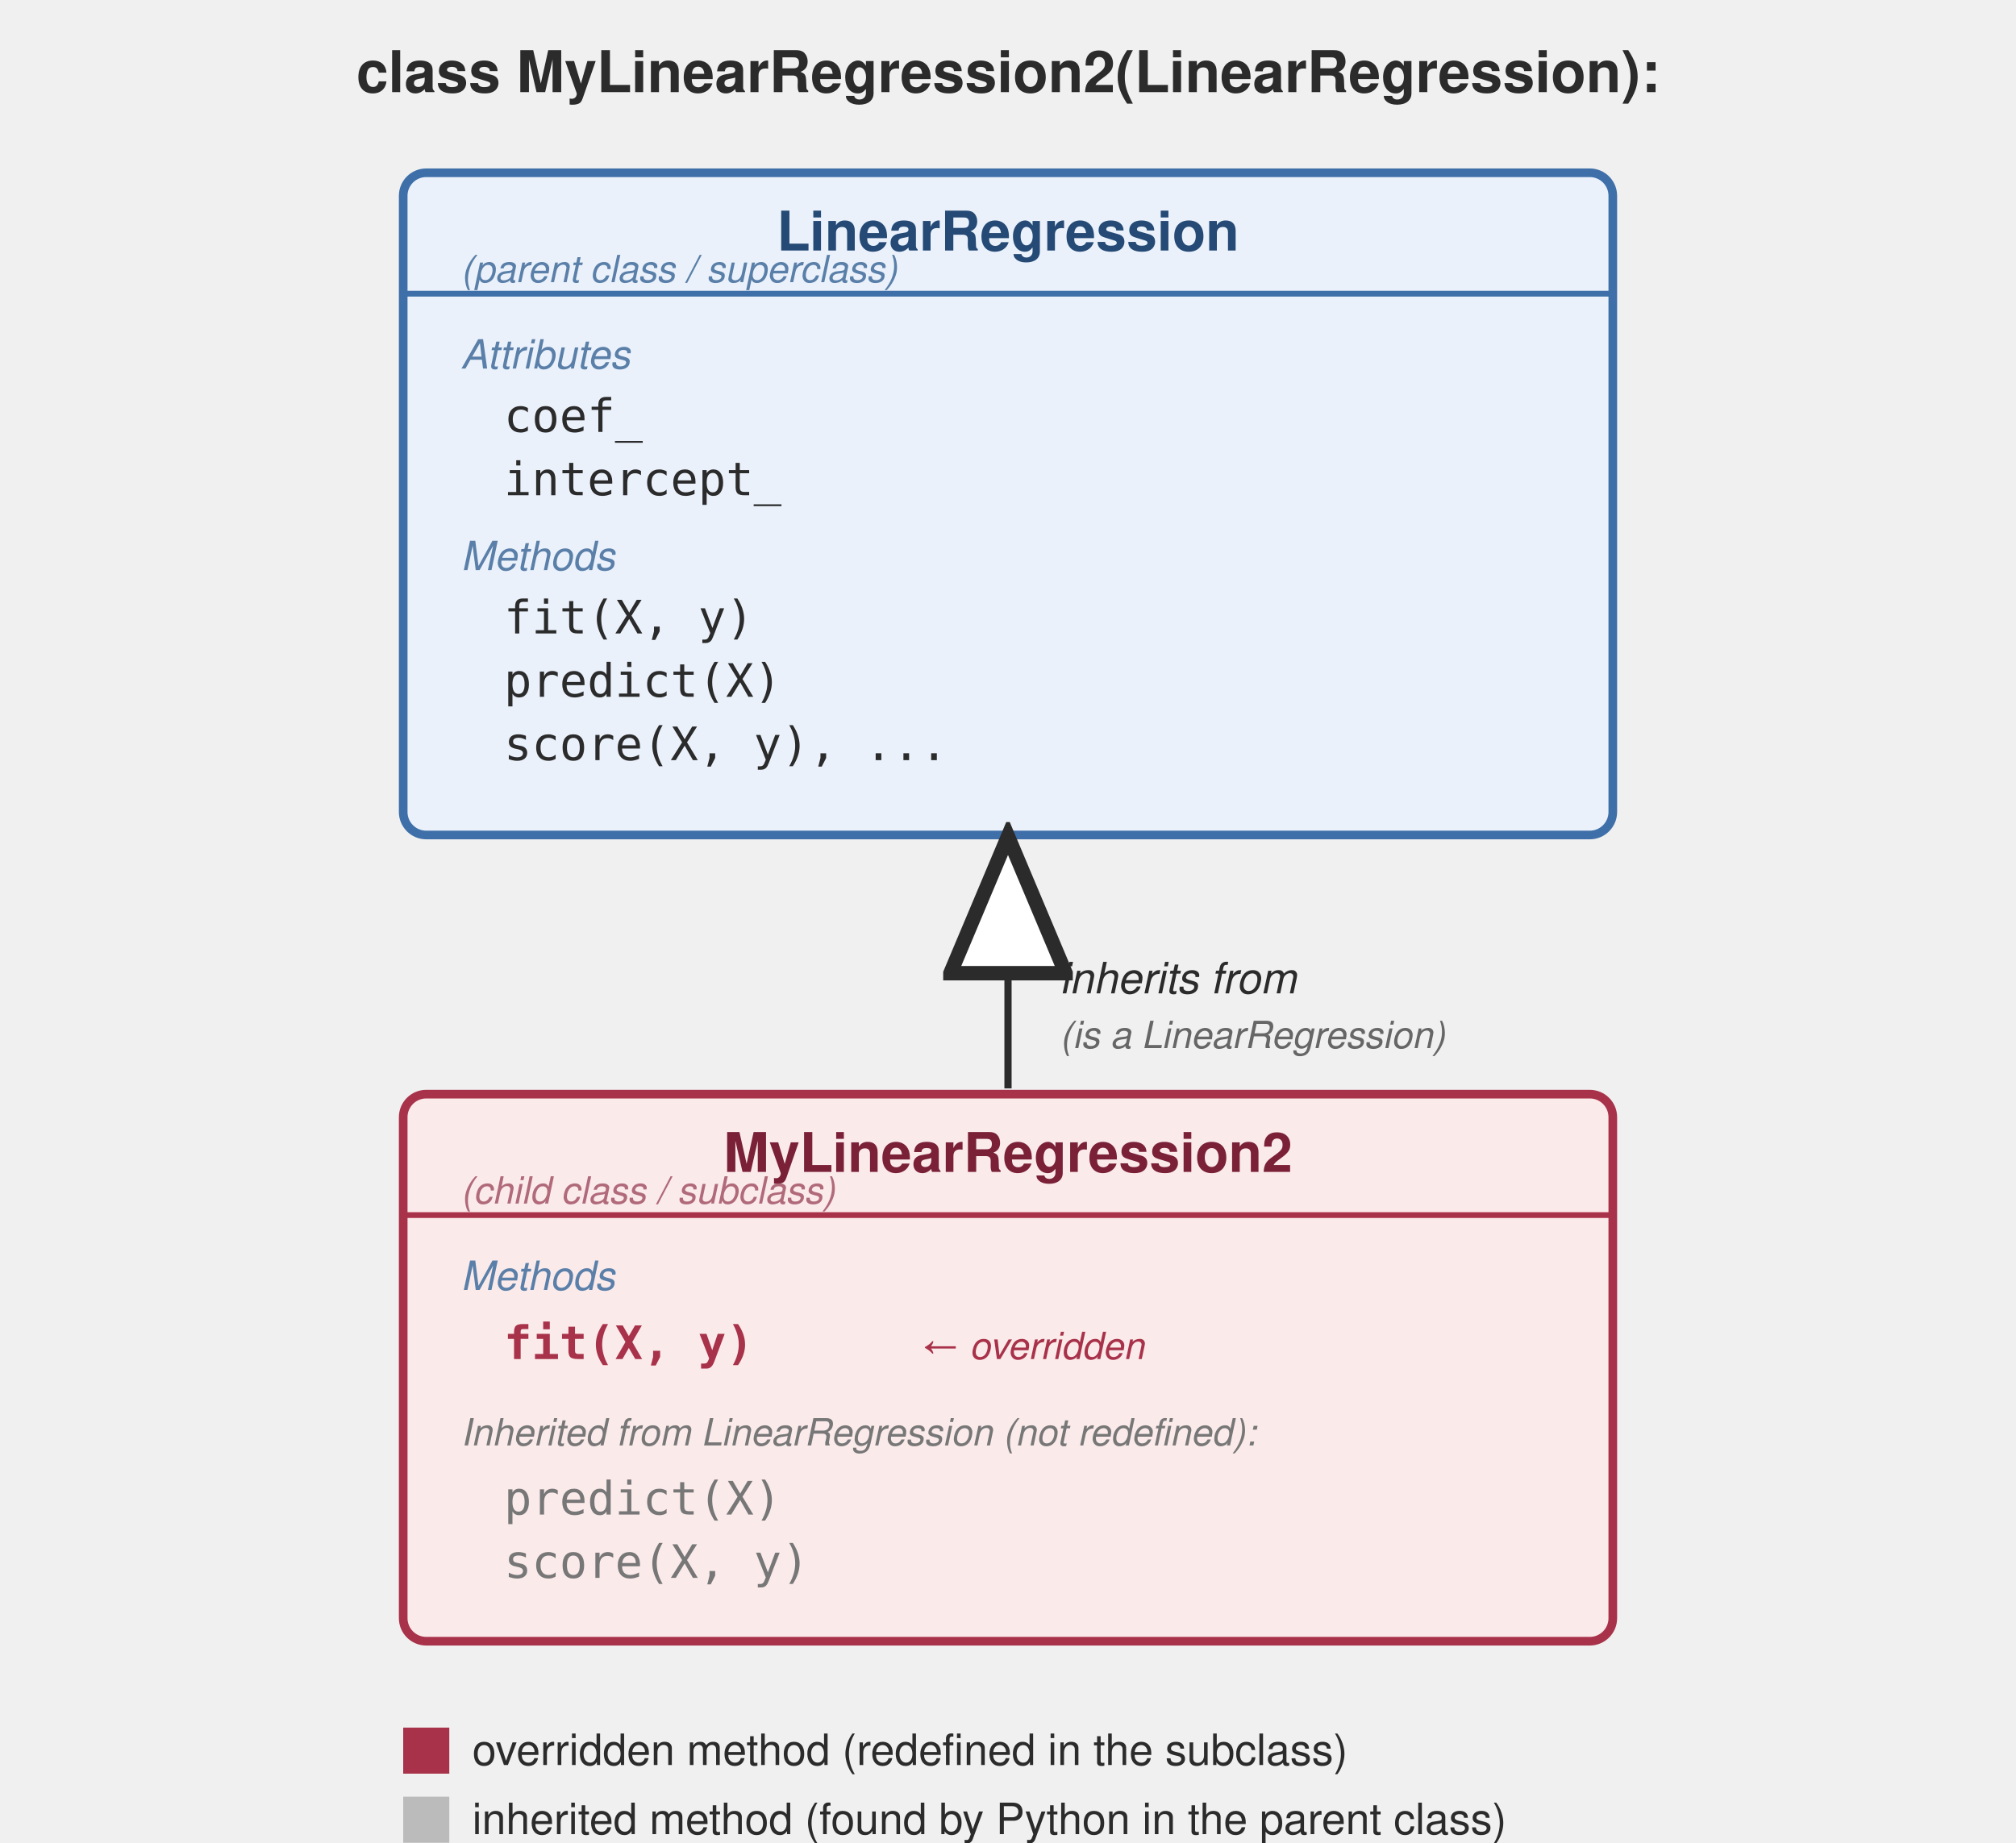
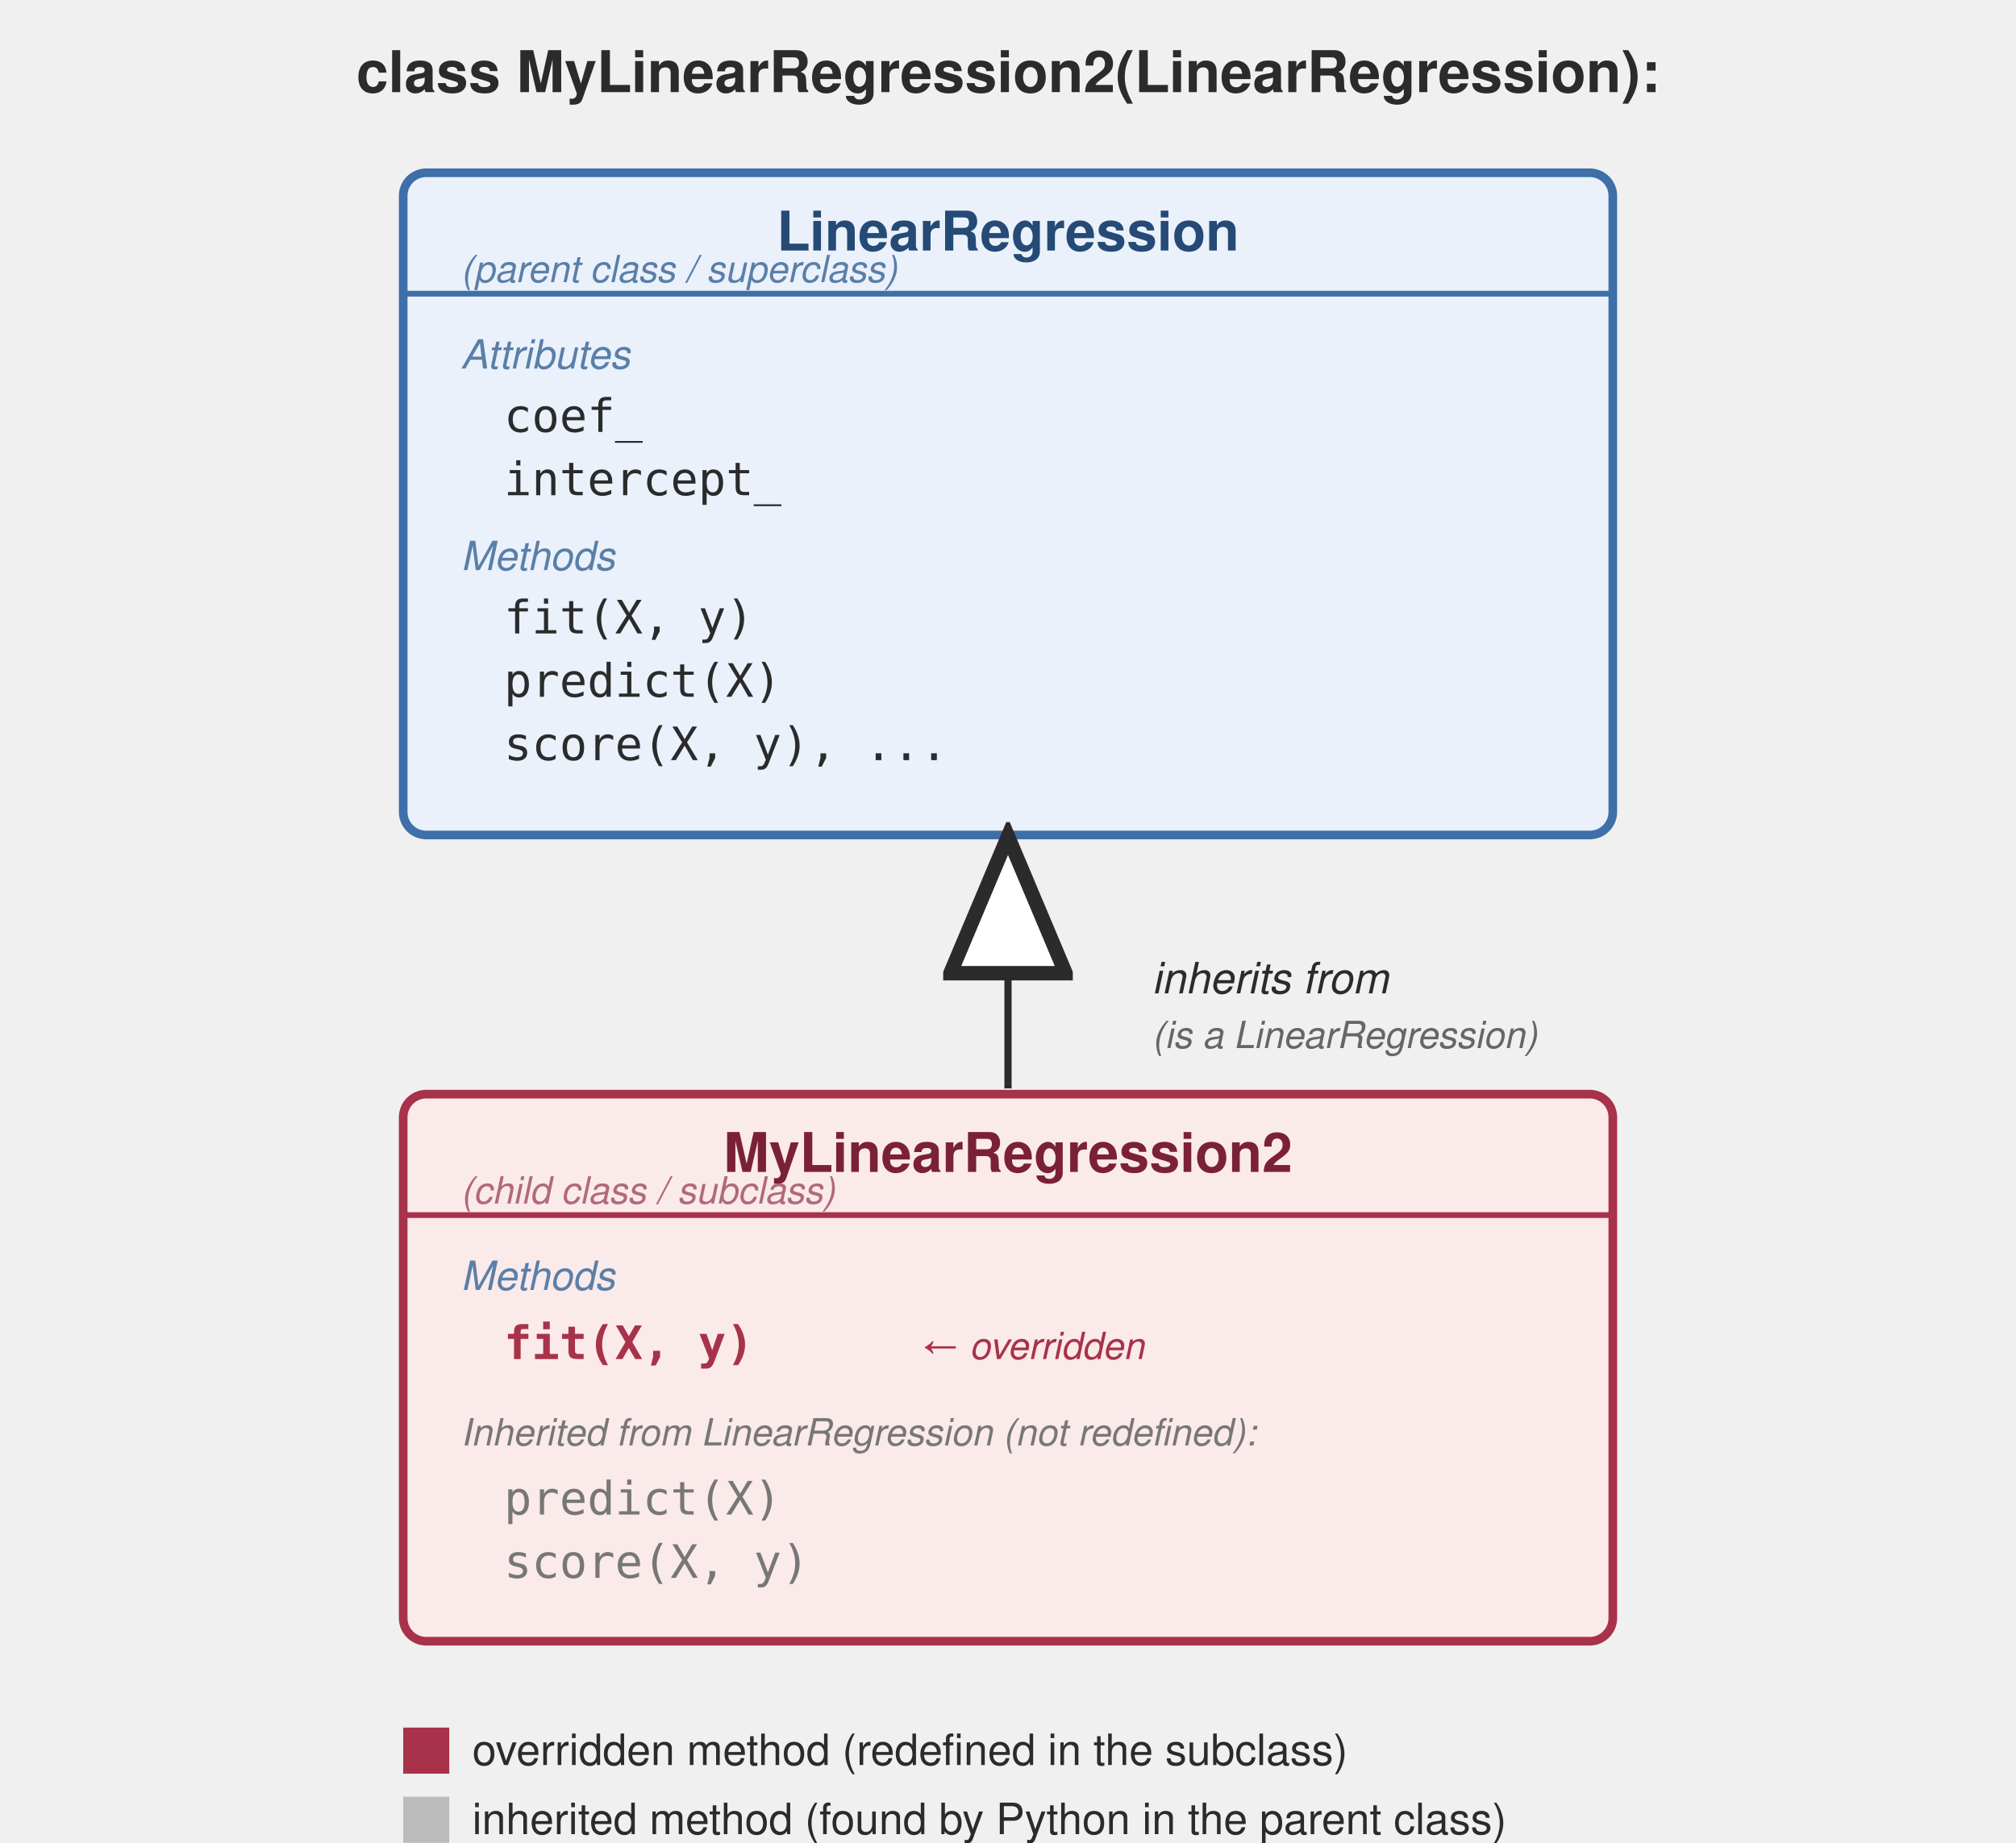
<svg xmlns="http://www.w3.org/2000/svg" width="700" height="640" viewBox="0 0 700 640" role="img" aria-label="Class diagram showing MyLinearRegression2 inheriting from sklearn's LinearRegression, overriding fit while inheriting predict and score">
  <defs>
    <marker id="lri-inherit-arrow" markerWidth="22" markerHeight="18" refX="19" refY="9" orient="auto-start-reverse">
      <path d="M1,1 L20,9 L1,17 z" fill="#ffffff" stroke="#2b2b2b" stroke-width="2" />
    </marker>
  </defs>
  <text x="350" y="32" text-anchor="middle" font-family="Helvetica, Arial, sans-serif" font-size="20" font-weight="bold" fill="#2b2b2b">class MyLinearRegression2(LinearRegression):</text>
  <rect x="140" y="60" width="420" height="230" rx="8" fill="#eaf1fb" stroke="#3f6fa8" stroke-width="3" />
  <line x1="140" y1="102" x2="560" y2="102" stroke="#3f6fa8" stroke-width="2" />
  <text x="350" y="87" text-anchor="middle" font-family="Helvetica, Arial, sans-serif" font-size="19" font-weight="bold" fill="#254a75">LinearRegression</text>
  <text x="350" y="61" text-anchor="middle" font-family="Helvetica, Arial, sans-serif" font-size="0" fill="#254a75" />
  <text x="160" y="98" text-anchor="start" font-family="Helvetica, Arial, sans-serif" font-size="13" font-style="italic" fill="#5a7fa8">(parent class / superclass)</text>
  <text x="160" y="128" font-family="Helvetica, Arial, sans-serif" font-size="14" font-style="italic" fill="#5a7fa8">Attributes</text>
  <text x="175" y="150" font-family="Menlo, Consolas, monospace" font-size="16" fill="#2b2b2b">coef_</text>
  <text x="175" y="172" font-family="Menlo, Consolas, monospace" font-size="16" fill="#2b2b2b">intercept_</text>
  <text x="160" y="198" font-family="Helvetica, Arial, sans-serif" font-size="14" font-style="italic" fill="#5a7fa8">Methods</text>
  <text x="175" y="220" font-family="Menlo, Consolas, monospace" font-size="16" fill="#2b2b2b">fit(X, y)</text>
  <text x="175" y="242" font-family="Menlo, Consolas, monospace" font-size="16" fill="#2b2b2b">predict(X)</text>
  <text x="175" y="264" font-family="Menlo, Consolas, monospace" font-size="16" fill="#2b2b2b">score(X, y), ...</text>
  <line x1="350" y1="378" x2="350" y2="293" stroke="#2b2b2b" stroke-width="2.5" marker-end="url(#lri-inherit-arrow)" />
-   <text x="368" y="345" text-anchor="start" font-family="Helvetica, Arial, sans-serif" font-size="15" font-style="italic" fill="#2b2b2b">inherits from</text>
-   <text x="368" y="364" text-anchor="start" font-family="Helvetica, Arial, sans-serif" font-size="13" font-style="italic" fill="#666666">(is a LinearRegression)</text>
+   <text x="400" y="345" text-anchor="start" font-family="Helvetica, Arial, sans-serif" font-size="15" font-style="italic" fill="#2b2b2b">inherits from</text>
+   <text x="400" y="364" text-anchor="start" font-family="Helvetica, Arial, sans-serif" font-size="13" font-style="italic" fill="#666666">(is a LinearRegression)</text>
  <rect x="140" y="380" width="420" height="190" rx="8" fill="#fbeaea" stroke="#a8324a" stroke-width="3" />
  <line x1="140" y1="422" x2="560" y2="422" stroke="#a8324a" stroke-width="2" />
  <text x="350" y="407" text-anchor="middle" font-family="Helvetica, Arial, sans-serif" font-size="19" font-weight="bold" fill="#7a2138">MyLinearRegression2</text>
  <text x="160" y="418" text-anchor="start" font-family="Helvetica, Arial, sans-serif" font-size="13" font-style="italic" fill="#b06a7a">(child class / subclass)</text>
  <text x="160" y="448" font-family="Helvetica, Arial, sans-serif" font-size="14" font-style="italic" fill="#5a7fa8">Methods</text>
  <text x="175" y="472" font-family="Menlo, Consolas, monospace" font-size="16" font-weight="bold" fill="#a8324a">fit(X, y)</text>
  <text x="320" y="472" font-family="Helvetica, Arial, sans-serif" font-size="13" font-style="italic" fill="#a8324a">← overridden</text>
  <text x="160" y="502" font-family="Helvetica, Arial, sans-serif" font-size="13" font-style="italic" fill="#777777">Inherited from LinearRegression (not redefined):</text>
  <text x="175" y="526" font-family="Menlo, Consolas, monospace" font-size="16" fill="#777777">predict(X)</text>
  <text x="175" y="548" font-family="Menlo, Consolas, monospace" font-size="16" fill="#777777">score(X, y)</text>
  <g font-family="Helvetica, Arial, sans-serif" font-size="15" fill="#2b2b2b">
    <rect x="140" y="600" width="16" height="16" fill="#a8324a" />
    <text x="164" y="613">overridden method (redefined in the subclass)</text>
    <rect x="140" y="624" width="16" height="16" fill="#bbbbbb" />
    <text x="164" y="637">inherited method (found by Python in the parent class)</text>
  </g>
</svg>
